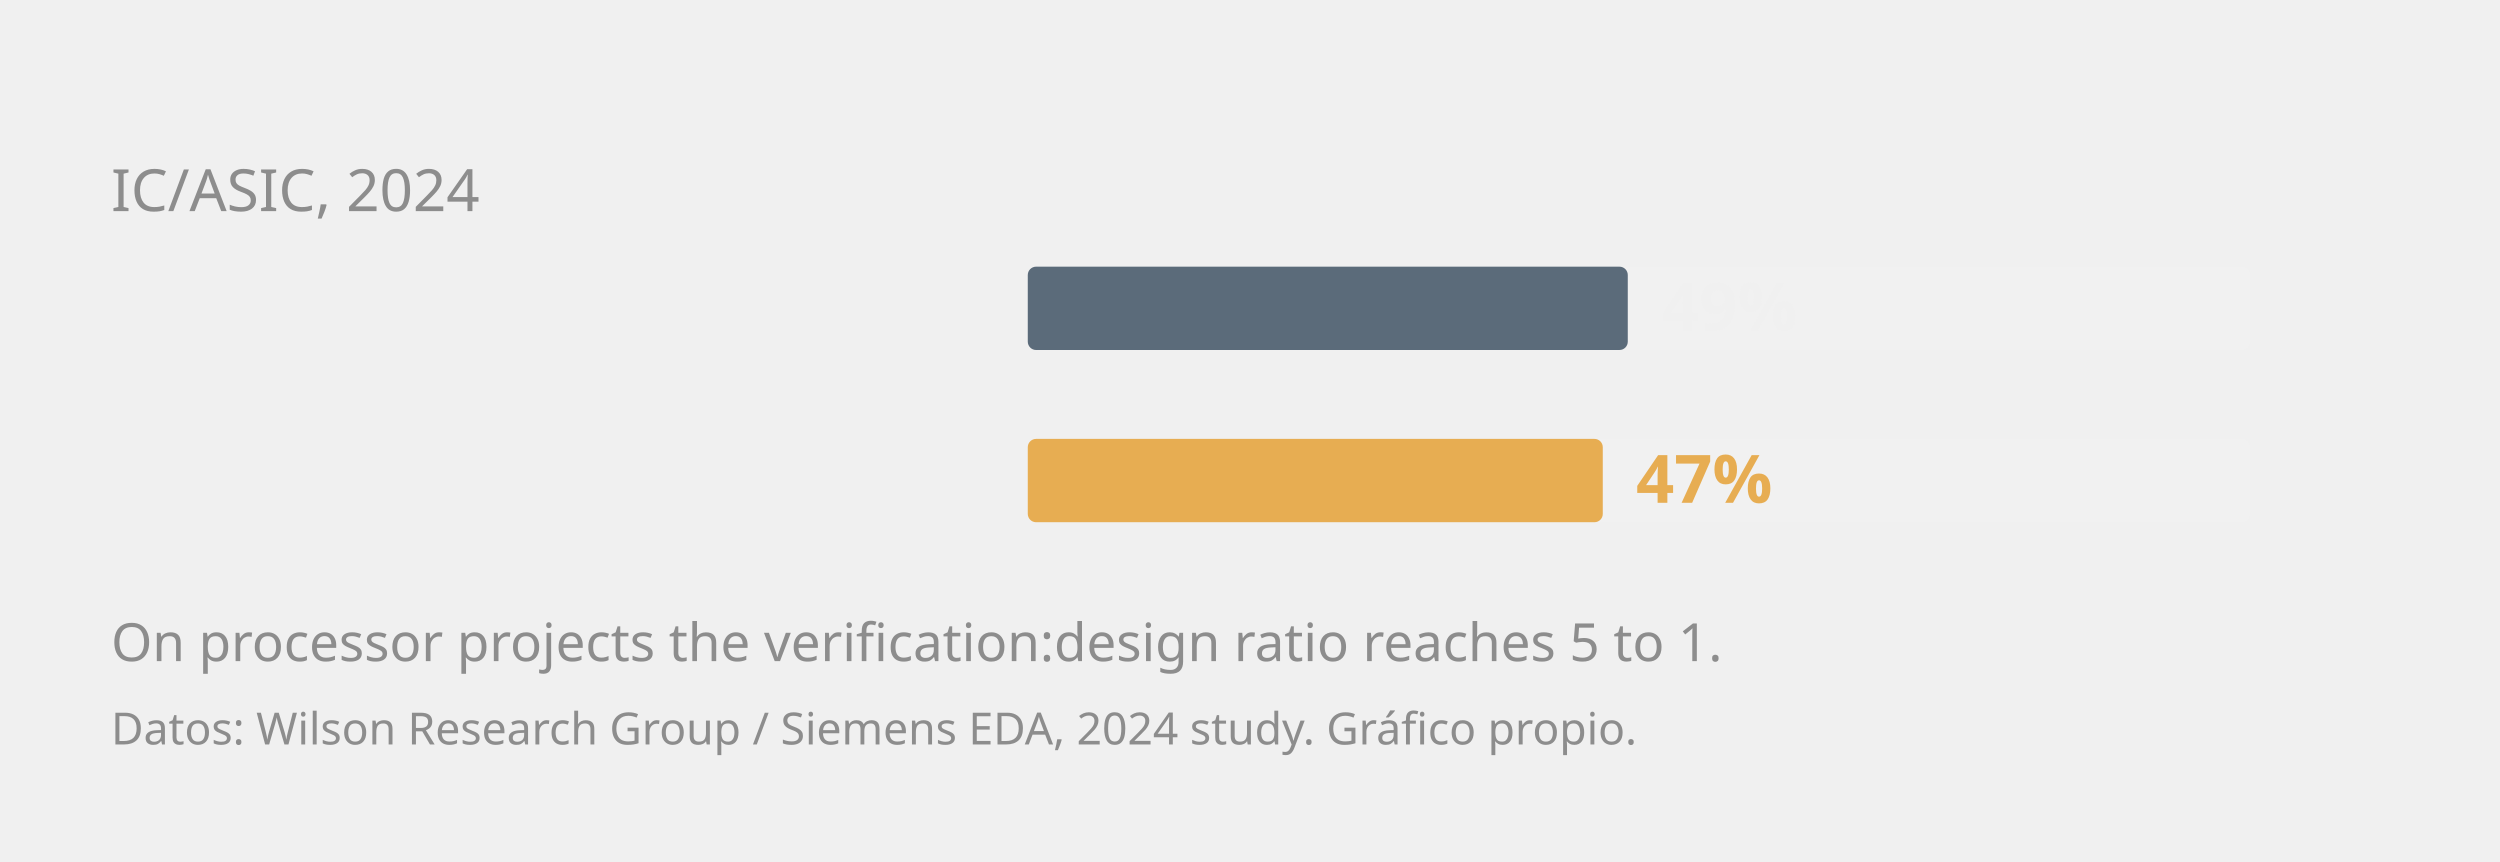
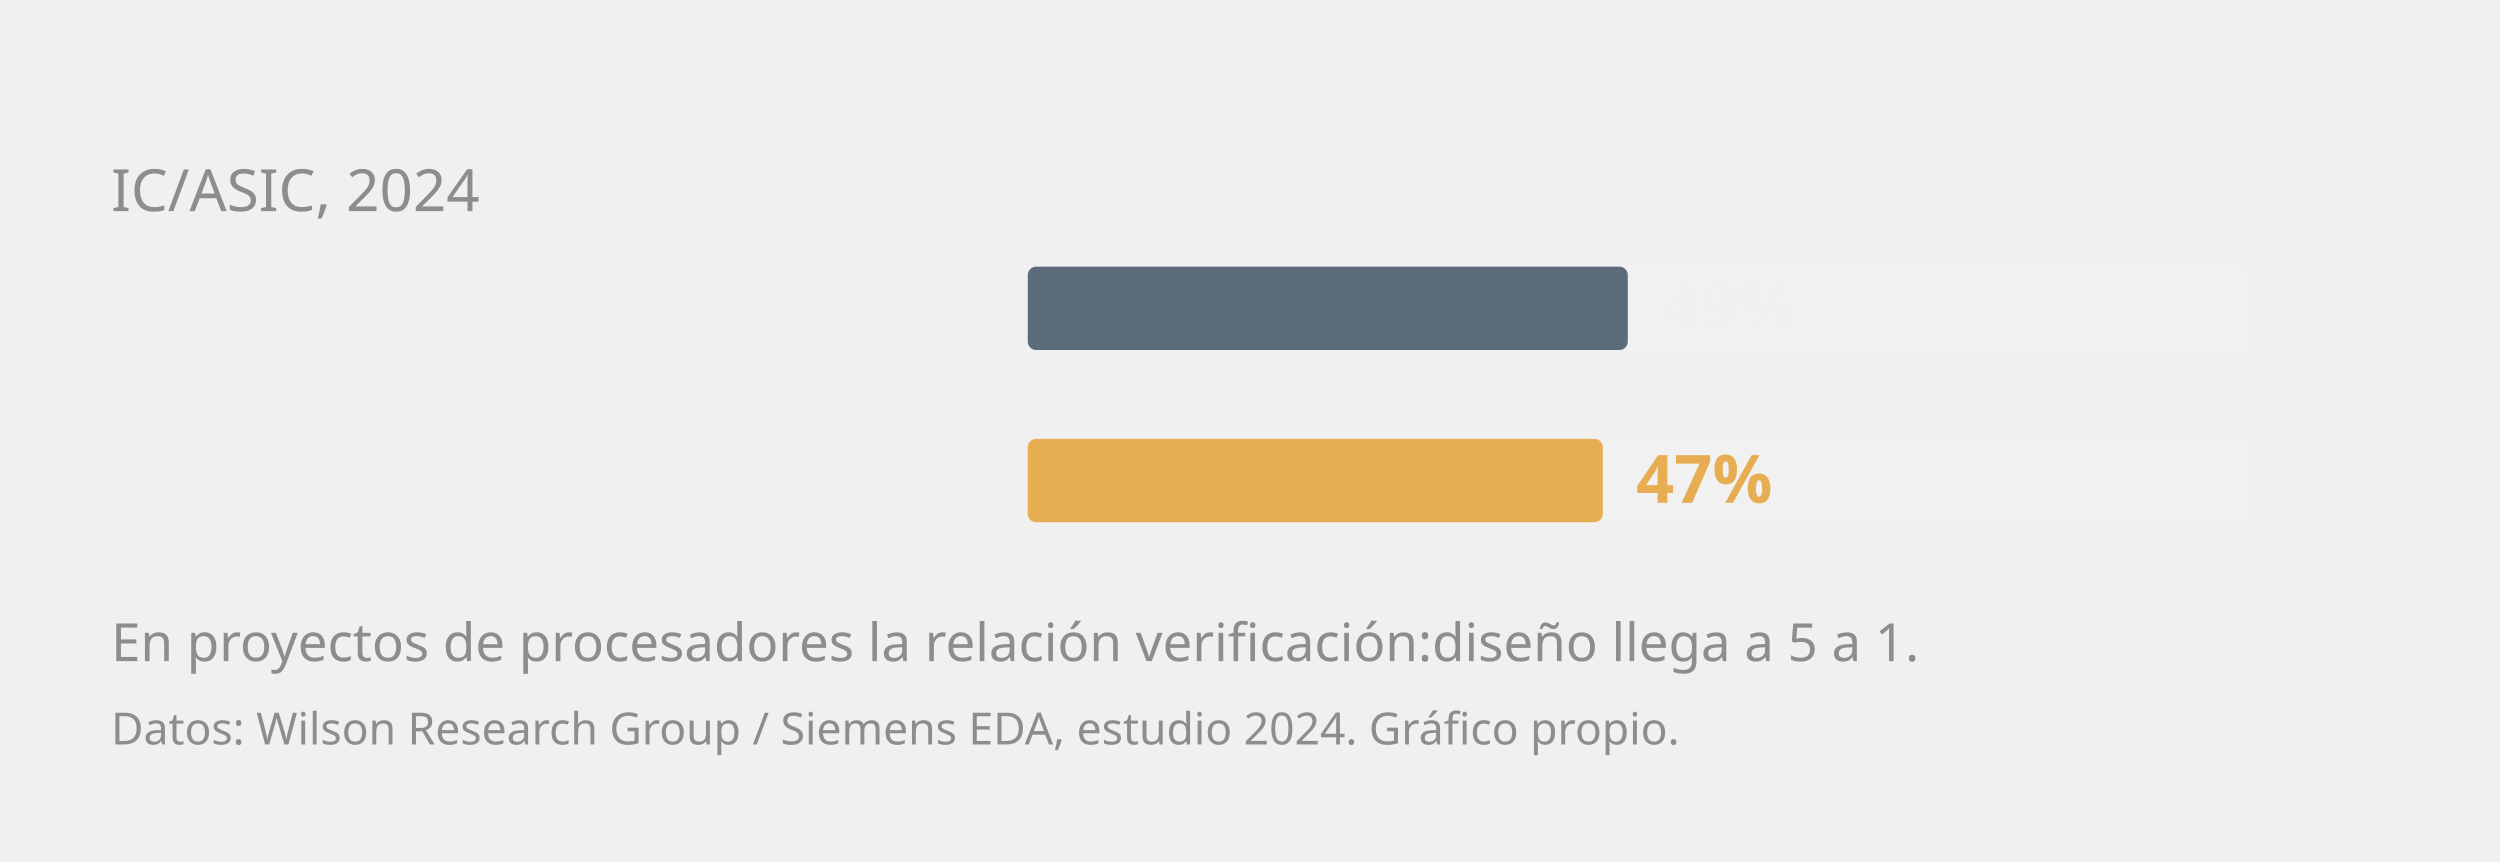
<svg xmlns="http://www.w3.org/2000/svg" viewBox="0 0 900 310" font-family="IBM Plex Sans, system-ui, sans-serif">
-   <text x="40" y="46" fill="#f0f0f0" font-size="34" font-weight="600">Where the time goes</text>
+   <text x="40" y="46" fill="#f0f0f0" font-size="34" font-weight="600">Adónde se va el tiempo</text>
  <text x="40" y="76" fill="#8d8d8d" font-size="21">IC/ASIC, 2024</text>
-   <text x="354" y="103" fill="#f0f0f0" font-size="22" text-anchor="end">Of the designer's time,</text>
-   <text x="354" y="127" fill="#f0f0f0" font-size="22" text-anchor="end">on verification</text>
+   <text x="354" y="103" fill="#f0f0f0" font-size="22" text-anchor="end">Del tiempo del diseñador,</text>
+   <text x="354" y="127" fill="#f0f0f0" font-size="22" text-anchor="end">en verificación</text>
  <rect x="370" y="96" width="440" height="30" fill="#ffffff" opacity="0.06" rx="3" />
  <rect x="370" y="96" width="216" height="30" fill="#5b6b7a" rx="3" />
  <text x="598" y="119" fill="#f0f0f0" font-size="24" font-weight="600">49%</text>
-   <text x="354" y="165" fill="#f0f0f0" font-size="22" text-anchor="end">Of the verifier's time,</text>
-   <text x="354" y="189" fill="#f0f0f0" font-size="22" text-anchor="end">on debug</text>
+   <text x="354" y="165" fill="#f0f0f0" font-size="22" text-anchor="end">Del tiempo del verificador,</text>
+   <text x="354" y="189" fill="#f0f0f0" font-size="22" text-anchor="end">en debug</text>
  <rect x="370" y="158" width="440" height="30" fill="#ffffff" opacity="0.06" rx="3" />
  <rect x="370" y="158" width="207" height="30" fill="#e7ad52" rx="3" />
  <text x="589" y="181" fill="#e7ad52" font-size="24" font-weight="600">47%</text>
-   <text x="40" y="238" fill="#8d8d8d" font-size="19">On processor projects the verification:design ratio reaches 5 to 1.</text>
-   <text x="40" y="268" fill="#8d8d8d" font-size="16">Datos: Wilson Research Group / Siemens EDA, 2024 study. Gráfico propio.</text>
+   <text x="40" y="238" fill="#8d8d8d" font-size="19">En proyectos de procesadores la relación verificación:diseño llega a 5 a 1.</text>
+   <text x="40" y="268" fill="#8d8d8d" font-size="16">Datos: Wilson Research Group / Siemens EDA, estudio 2024. Gráfico propio.</text>
</svg>
